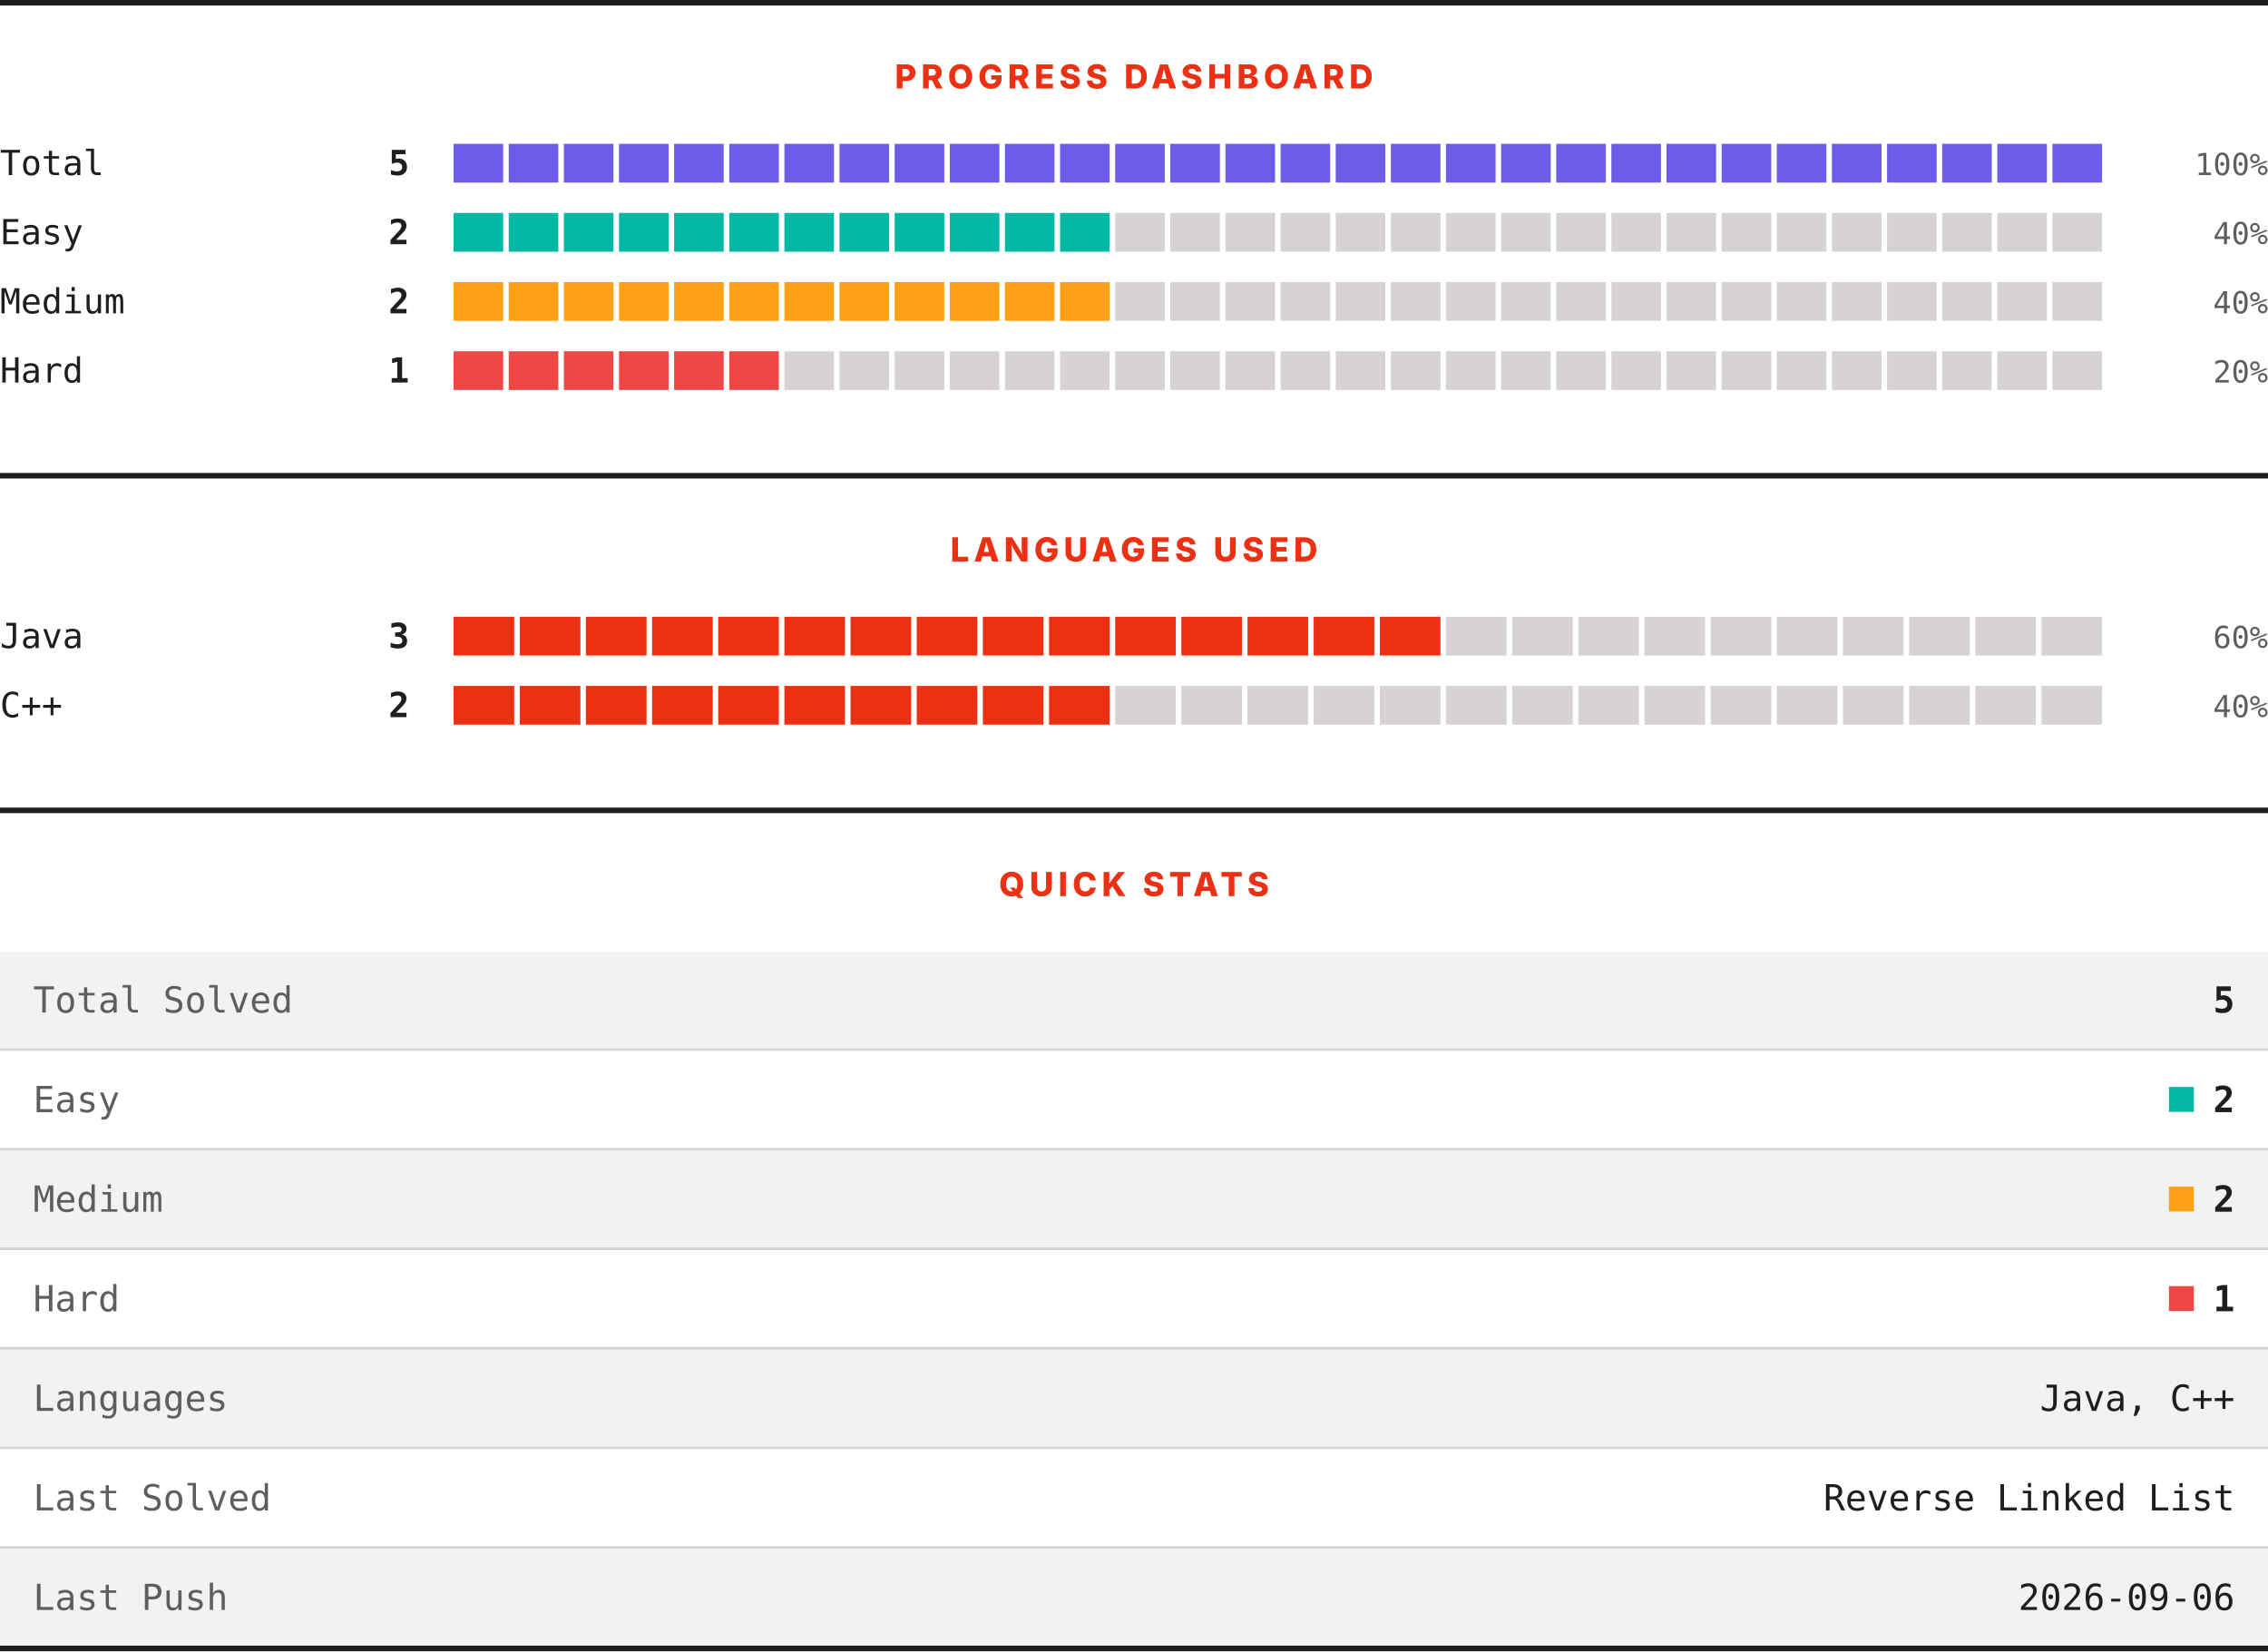
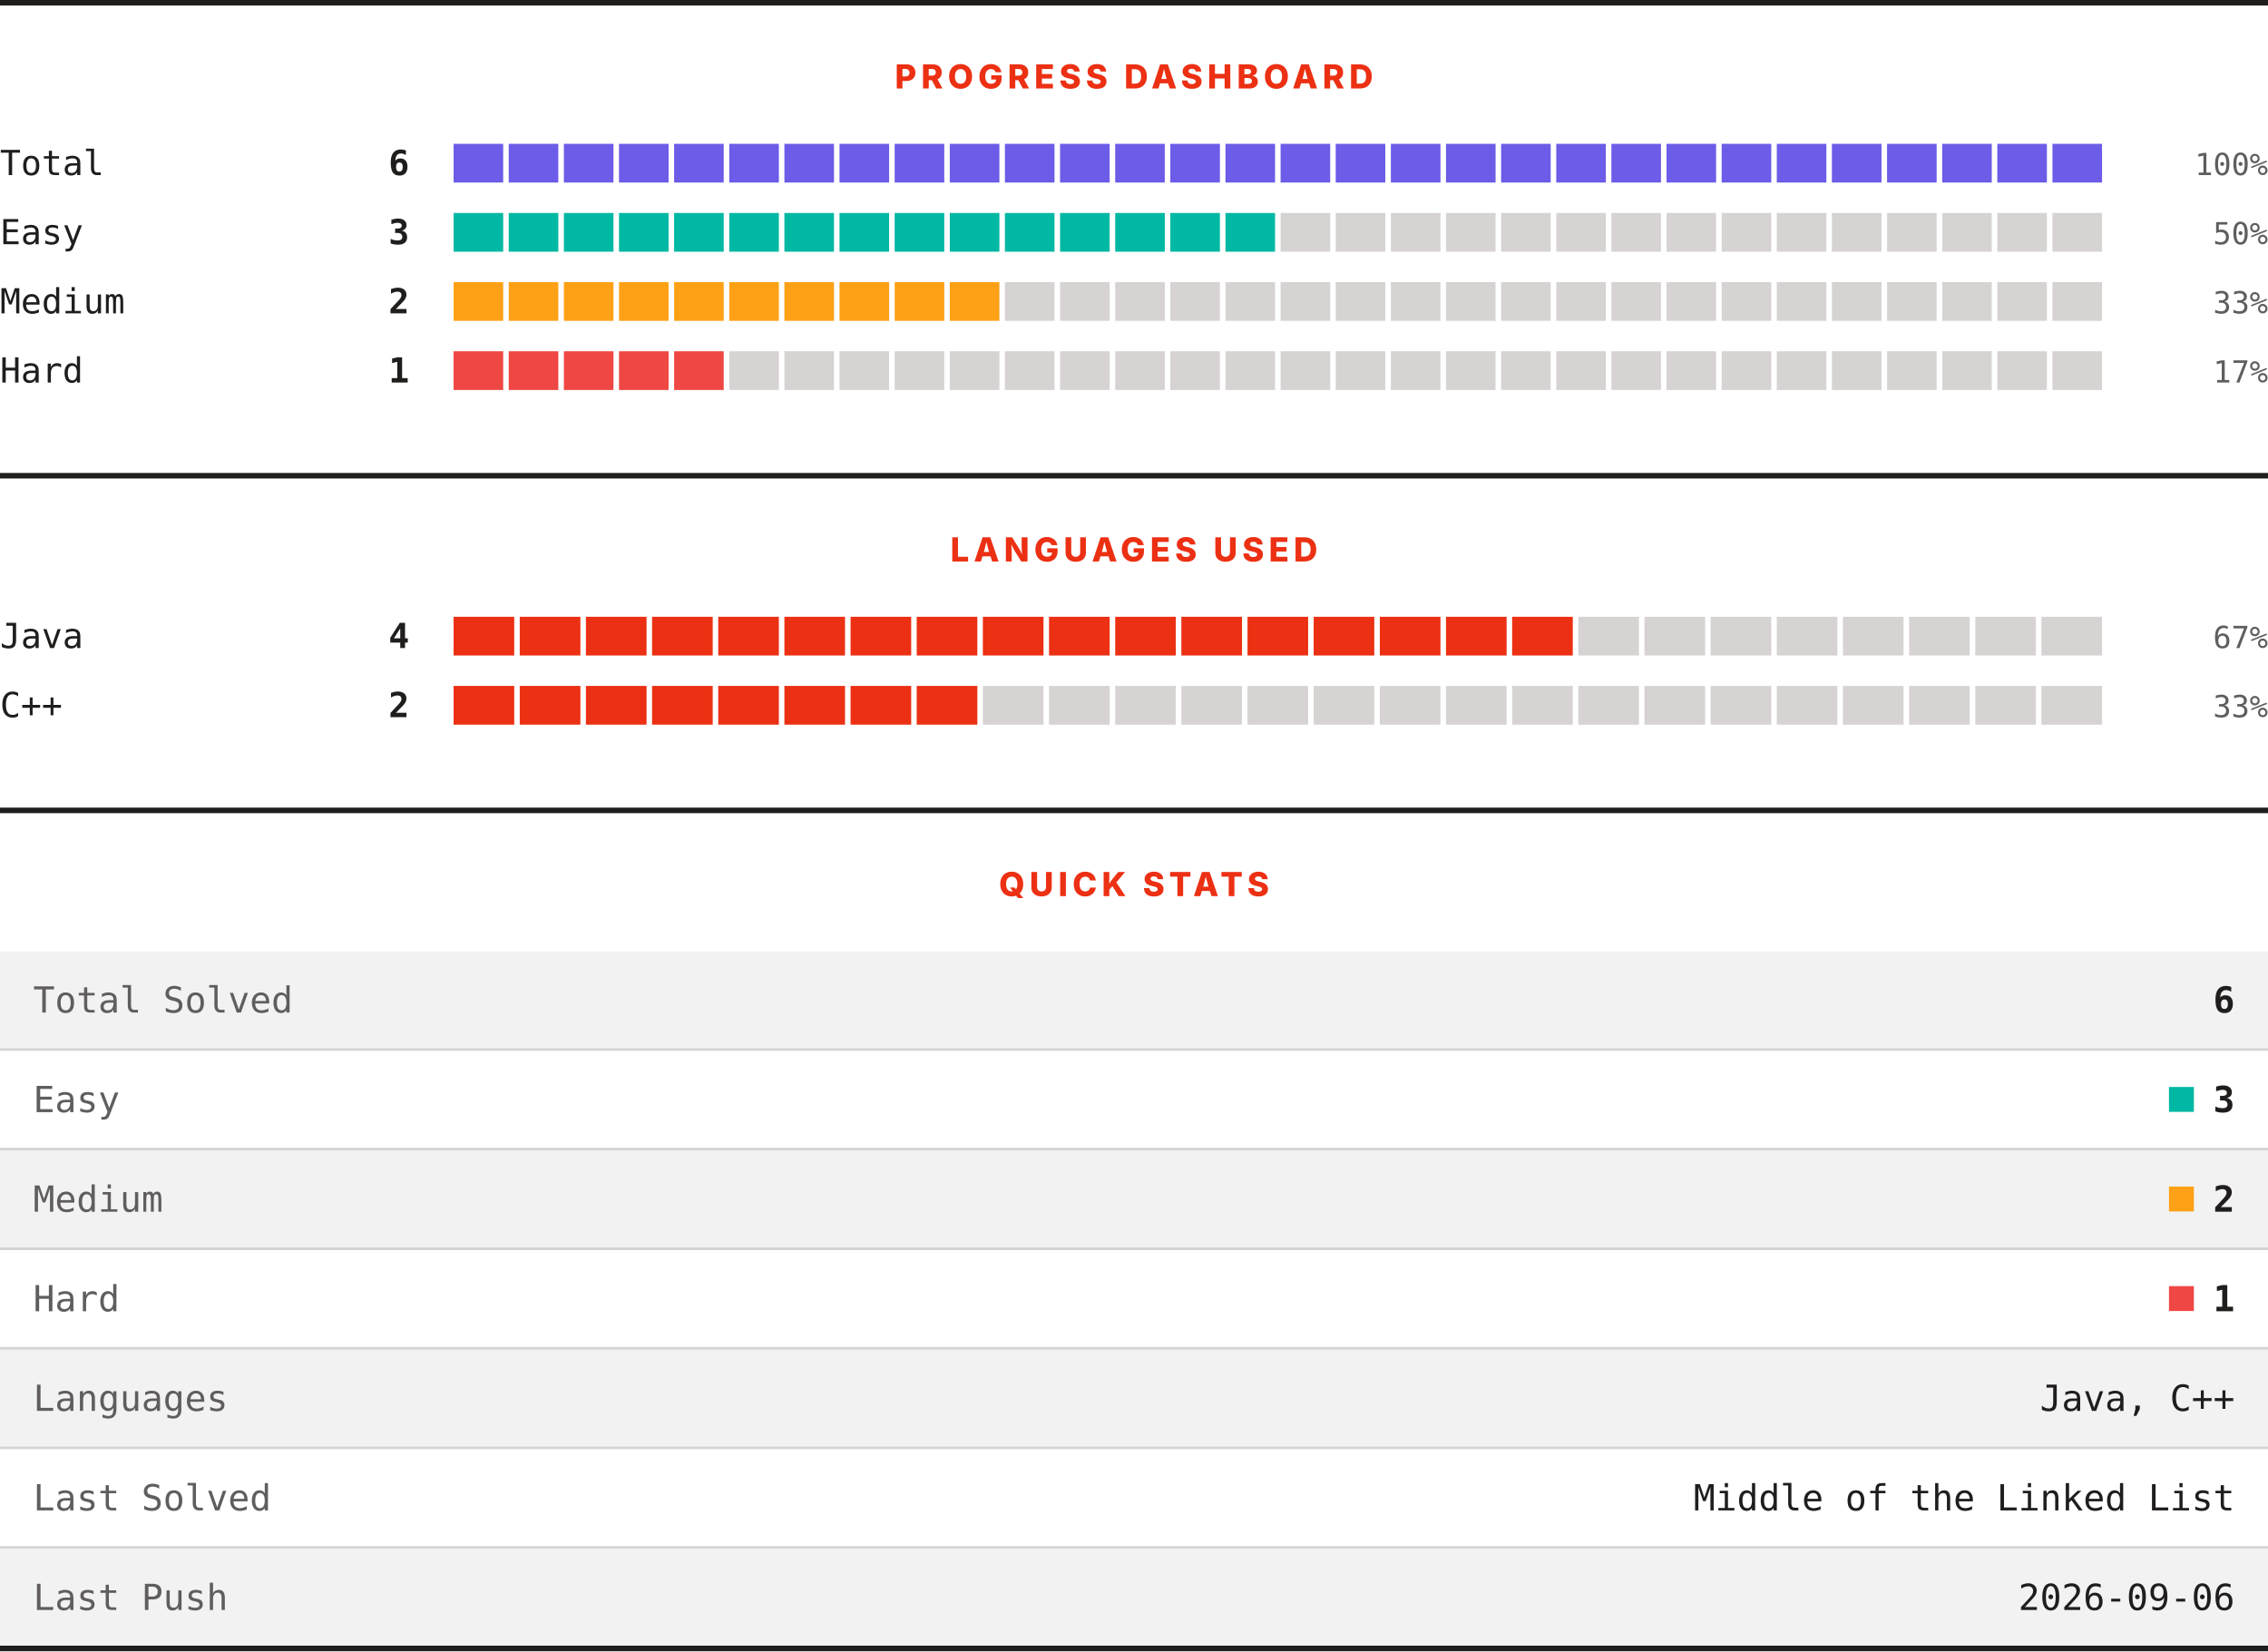
<svg xmlns="http://www.w3.org/2000/svg" width="820" height="597" viewBox="0 0 820 597" role="img" aria-label="LeetCode progress, languages and quick stats">
  <rect width="820" height="597" fill="#ffffff" />
  <rect x="0" y="0" width="820" height="2" fill="#201e1d" />
  <text x="410" y="32" text-anchor="middle" font-family="Archivo, system-ui, -apple-system, Segoe UI, sans-serif" font-size="12" font-weight="800" letter-spacing="1.68" fill="#ec3013">PROGRESS DASHBOARD</text>
  <text x="0" y="63.3" font-family="ui-monospace, SFMono-Regular, Menlo, Consolas, monospace" font-size="12.5" fill="#201e1d">Total</text>
-   <text x="148" y="63.3" text-anchor="end" font-family="ui-monospace, SFMono-Regular, Menlo, Consolas, monospace" font-size="12.5" font-weight="700" fill="#201e1d">5</text>
+   <text x="148" y="63.3" text-anchor="end" font-family="ui-monospace, SFMono-Regular, Menlo, Consolas, monospace" font-size="12.5" font-weight="700" fill="#201e1d">6</text>
  <rect x="164.00" y="52" width="17.93" height="14" fill="#6c5ce7" />
  <rect x="183.93" y="52" width="17.93" height="14" fill="#6c5ce7" />
  <rect x="203.87" y="52" width="17.93" height="14" fill="#6c5ce7" />
  <rect x="223.80" y="52" width="17.93" height="14" fill="#6c5ce7" />
  <rect x="243.73" y="52" width="17.93" height="14" fill="#6c5ce7" />
  <rect x="263.67" y="52" width="17.93" height="14" fill="#6c5ce7" />
  <rect x="283.60" y="52" width="17.93" height="14" fill="#6c5ce7" />
  <rect x="303.53" y="52" width="17.93" height="14" fill="#6c5ce7" />
  <rect x="323.47" y="52" width="17.93" height="14" fill="#6c5ce7" />
  <rect x="343.40" y="52" width="17.93" height="14" fill="#6c5ce7" />
  <rect x="363.33" y="52" width="17.93" height="14" fill="#6c5ce7" />
  <rect x="383.27" y="52" width="17.93" height="14" fill="#6c5ce7" />
  <rect x="403.20" y="52" width="17.93" height="14" fill="#6c5ce7" />
  <rect x="423.13" y="52" width="17.93" height="14" fill="#6c5ce7" />
  <rect x="443.07" y="52" width="17.93" height="14" fill="#6c5ce7" />
  <rect x="463.00" y="52" width="17.93" height="14" fill="#6c5ce7" />
  <rect x="482.93" y="52" width="17.93" height="14" fill="#6c5ce7" />
  <rect x="502.87" y="52" width="17.93" height="14" fill="#6c5ce7" />
  <rect x="522.80" y="52" width="17.93" height="14" fill="#6c5ce7" />
  <rect x="542.73" y="52" width="17.93" height="14" fill="#6c5ce7" />
  <rect x="562.67" y="52" width="17.93" height="14" fill="#6c5ce7" />
  <rect x="582.60" y="52" width="17.93" height="14" fill="#6c5ce7" />
  <rect x="602.53" y="52" width="17.93" height="14" fill="#6c5ce7" />
  <rect x="622.47" y="52" width="17.93" height="14" fill="#6c5ce7" />
  <rect x="642.40" y="52" width="17.93" height="14" fill="#6c5ce7" />
  <rect x="662.33" y="52" width="17.93" height="14" fill="#6c5ce7" />
  <rect x="682.27" y="52" width="17.93" height="14" fill="#6c5ce7" />
  <rect x="702.20" y="52" width="17.93" height="14" fill="#6c5ce7" />
  <rect x="722.13" y="52" width="17.93" height="14" fill="#6c5ce7" />
  <rect x="742.07" y="52" width="17.93" height="14" fill="#6c5ce7" />
  <text x="820" y="63.3" text-anchor="end" font-family="ui-monospace, SFMono-Regular, Menlo, Consolas, monospace" font-size="11" fill="#605d5d">100%</text>
  <text x="0" y="88.3" font-family="ui-monospace, SFMono-Regular, Menlo, Consolas, monospace" font-size="12.5" fill="#201e1d">Easy</text>
-   <text x="148" y="88.3" text-anchor="end" font-family="ui-monospace, SFMono-Regular, Menlo, Consolas, monospace" font-size="12.5" font-weight="700" fill="#201e1d">2</text>
+   <text x="148" y="88.3" text-anchor="end" font-family="ui-monospace, SFMono-Regular, Menlo, Consolas, monospace" font-size="12.5" font-weight="700" fill="#201e1d">3</text>
  <rect x="164.00" y="77" width="17.93" height="14" fill="#00b8a3" />
  <rect x="183.93" y="77" width="17.93" height="14" fill="#00b8a3" />
  <rect x="203.87" y="77" width="17.93" height="14" fill="#00b8a3" />
  <rect x="223.80" y="77" width="17.93" height="14" fill="#00b8a3" />
  <rect x="243.73" y="77" width="17.93" height="14" fill="#00b8a3" />
  <rect x="263.67" y="77" width="17.93" height="14" fill="#00b8a3" />
  <rect x="283.60" y="77" width="17.93" height="14" fill="#00b8a3" />
  <rect x="303.53" y="77" width="17.93" height="14" fill="#00b8a3" />
  <rect x="323.47" y="77" width="17.93" height="14" fill="#00b8a3" />
  <rect x="343.40" y="77" width="17.93" height="14" fill="#00b8a3" />
  <rect x="363.33" y="77" width="17.93" height="14" fill="#00b8a3" />
  <rect x="383.27" y="77" width="17.93" height="14" fill="#00b8a3" />
-   <rect x="403.20" y="77" width="17.93" height="14" fill="#d7d3d3" />
-   <rect x="423.13" y="77" width="17.93" height="14" fill="#d7d3d3" />
-   <rect x="443.07" y="77" width="17.93" height="14" fill="#d7d3d3" />
+   <rect x="403.20" y="77" width="17.93" height="14" fill="#00b8a3" />
+   <rect x="423.13" y="77" width="17.93" height="14" fill="#00b8a3" />
+   <rect x="443.07" y="77" width="17.93" height="14" fill="#00b8a3" />
  <rect x="463.00" y="77" width="17.93" height="14" fill="#d7d3d3" />
  <rect x="482.93" y="77" width="17.93" height="14" fill="#d7d3d3" />
  <rect x="502.87" y="77" width="17.93" height="14" fill="#d7d3d3" />
  <rect x="522.80" y="77" width="17.93" height="14" fill="#d7d3d3" />
  <rect x="542.73" y="77" width="17.93" height="14" fill="#d7d3d3" />
  <rect x="562.67" y="77" width="17.93" height="14" fill="#d7d3d3" />
  <rect x="582.60" y="77" width="17.93" height="14" fill="#d7d3d3" />
  <rect x="602.53" y="77" width="17.93" height="14" fill="#d7d3d3" />
  <rect x="622.47" y="77" width="17.93" height="14" fill="#d7d3d3" />
  <rect x="642.40" y="77" width="17.93" height="14" fill="#d7d3d3" />
  <rect x="662.33" y="77" width="17.93" height="14" fill="#d7d3d3" />
  <rect x="682.27" y="77" width="17.93" height="14" fill="#d7d3d3" />
  <rect x="702.20" y="77" width="17.93" height="14" fill="#d7d3d3" />
  <rect x="722.13" y="77" width="17.93" height="14" fill="#d7d3d3" />
  <rect x="742.07" y="77" width="17.93" height="14" fill="#d7d3d3" />
-   <text x="820" y="88.3" text-anchor="end" font-family="ui-monospace, SFMono-Regular, Menlo, Consolas, monospace" font-size="11" fill="#605d5d">40%</text>
+   <text x="820" y="88.3" text-anchor="end" font-family="ui-monospace, SFMono-Regular, Menlo, Consolas, monospace" font-size="11" fill="#605d5d">50%</text>
  <text x="0" y="113.3" font-family="ui-monospace, SFMono-Regular, Menlo, Consolas, monospace" font-size="12.5" fill="#201e1d">Medium</text>
  <text x="148" y="113.3" text-anchor="end" font-family="ui-monospace, SFMono-Regular, Menlo, Consolas, monospace" font-size="12.5" font-weight="700" fill="#201e1d">2</text>
  <rect x="164.00" y="102" width="17.93" height="14" fill="#ffa116" />
  <rect x="183.93" y="102" width="17.93" height="14" fill="#ffa116" />
  <rect x="203.87" y="102" width="17.93" height="14" fill="#ffa116" />
  <rect x="223.80" y="102" width="17.93" height="14" fill="#ffa116" />
  <rect x="243.73" y="102" width="17.93" height="14" fill="#ffa116" />
  <rect x="263.67" y="102" width="17.93" height="14" fill="#ffa116" />
  <rect x="283.60" y="102" width="17.93" height="14" fill="#ffa116" />
  <rect x="303.53" y="102" width="17.93" height="14" fill="#ffa116" />
  <rect x="323.47" y="102" width="17.93" height="14" fill="#ffa116" />
  <rect x="343.40" y="102" width="17.93" height="14" fill="#ffa116" />
-   <rect x="363.33" y="102" width="17.93" height="14" fill="#ffa116" />
-   <rect x="383.27" y="102" width="17.93" height="14" fill="#ffa116" />
+   <rect x="363.33" y="102" width="17.93" height="14" fill="#d7d3d3" />
+   <rect x="383.27" y="102" width="17.93" height="14" fill="#d7d3d3" />
  <rect x="403.20" y="102" width="17.93" height="14" fill="#d7d3d3" />
  <rect x="423.13" y="102" width="17.93" height="14" fill="#d7d3d3" />
  <rect x="443.07" y="102" width="17.93" height="14" fill="#d7d3d3" />
  <rect x="463.00" y="102" width="17.93" height="14" fill="#d7d3d3" />
  <rect x="482.93" y="102" width="17.93" height="14" fill="#d7d3d3" />
  <rect x="502.87" y="102" width="17.93" height="14" fill="#d7d3d3" />
  <rect x="522.80" y="102" width="17.93" height="14" fill="#d7d3d3" />
  <rect x="542.73" y="102" width="17.93" height="14" fill="#d7d3d3" />
  <rect x="562.67" y="102" width="17.93" height="14" fill="#d7d3d3" />
  <rect x="582.60" y="102" width="17.93" height="14" fill="#d7d3d3" />
  <rect x="602.53" y="102" width="17.93" height="14" fill="#d7d3d3" />
  <rect x="622.47" y="102" width="17.93" height="14" fill="#d7d3d3" />
  <rect x="642.40" y="102" width="17.93" height="14" fill="#d7d3d3" />
  <rect x="662.33" y="102" width="17.93" height="14" fill="#d7d3d3" />
  <rect x="682.27" y="102" width="17.93" height="14" fill="#d7d3d3" />
  <rect x="702.20" y="102" width="17.93" height="14" fill="#d7d3d3" />
  <rect x="722.13" y="102" width="17.93" height="14" fill="#d7d3d3" />
  <rect x="742.07" y="102" width="17.93" height="14" fill="#d7d3d3" />
-   <text x="820" y="113.3" text-anchor="end" font-family="ui-monospace, SFMono-Regular, Menlo, Consolas, monospace" font-size="11" fill="#605d5d">40%</text>
+   <text x="820" y="113.3" text-anchor="end" font-family="ui-monospace, SFMono-Regular, Menlo, Consolas, monospace" font-size="11" fill="#605d5d">33%</text>
  <text x="0" y="138.3" font-family="ui-monospace, SFMono-Regular, Menlo, Consolas, monospace" font-size="12.5" fill="#201e1d">Hard</text>
  <text x="148" y="138.3" text-anchor="end" font-family="ui-monospace, SFMono-Regular, Menlo, Consolas, monospace" font-size="12.5" font-weight="700" fill="#201e1d">1</text>
  <rect x="164.00" y="127" width="17.93" height="14" fill="#ef4743" />
  <rect x="183.93" y="127" width="17.93" height="14" fill="#ef4743" />
  <rect x="203.87" y="127" width="17.93" height="14" fill="#ef4743" />
  <rect x="223.80" y="127" width="17.93" height="14" fill="#ef4743" />
  <rect x="243.73" y="127" width="17.93" height="14" fill="#ef4743" />
-   <rect x="263.67" y="127" width="17.93" height="14" fill="#ef4743" />
+   <rect x="263.67" y="127" width="17.93" height="14" fill="#d7d3d3" />
  <rect x="283.60" y="127" width="17.93" height="14" fill="#d7d3d3" />
  <rect x="303.53" y="127" width="17.93" height="14" fill="#d7d3d3" />
  <rect x="323.47" y="127" width="17.93" height="14" fill="#d7d3d3" />
  <rect x="343.40" y="127" width="17.93" height="14" fill="#d7d3d3" />
  <rect x="363.33" y="127" width="17.93" height="14" fill="#d7d3d3" />
  <rect x="383.27" y="127" width="17.93" height="14" fill="#d7d3d3" />
  <rect x="403.20" y="127" width="17.93" height="14" fill="#d7d3d3" />
  <rect x="423.13" y="127" width="17.93" height="14" fill="#d7d3d3" />
  <rect x="443.07" y="127" width="17.93" height="14" fill="#d7d3d3" />
  <rect x="463.00" y="127" width="17.93" height="14" fill="#d7d3d3" />
  <rect x="482.93" y="127" width="17.93" height="14" fill="#d7d3d3" />
  <rect x="502.87" y="127" width="17.93" height="14" fill="#d7d3d3" />
  <rect x="522.80" y="127" width="17.93" height="14" fill="#d7d3d3" />
  <rect x="542.73" y="127" width="17.93" height="14" fill="#d7d3d3" />
  <rect x="562.67" y="127" width="17.93" height="14" fill="#d7d3d3" />
  <rect x="582.60" y="127" width="17.93" height="14" fill="#d7d3d3" />
  <rect x="602.53" y="127" width="17.93" height="14" fill="#d7d3d3" />
  <rect x="622.47" y="127" width="17.93" height="14" fill="#d7d3d3" />
  <rect x="642.40" y="127" width="17.93" height="14" fill="#d7d3d3" />
  <rect x="662.33" y="127" width="17.93" height="14" fill="#d7d3d3" />
  <rect x="682.27" y="127" width="17.93" height="14" fill="#d7d3d3" />
  <rect x="702.20" y="127" width="17.93" height="14" fill="#d7d3d3" />
  <rect x="722.13" y="127" width="17.93" height="14" fill="#d7d3d3" />
  <rect x="742.07" y="127" width="17.93" height="14" fill="#d7d3d3" />
-   <text x="820" y="138.3" text-anchor="end" font-family="ui-monospace, SFMono-Regular, Menlo, Consolas, monospace" font-size="11" fill="#605d5d">20%</text>
+   <text x="820" y="138.3" text-anchor="end" font-family="ui-monospace, SFMono-Regular, Menlo, Consolas, monospace" font-size="11" fill="#605d5d">17%</text>
  <rect x="0" y="171" width="820" height="2" fill="#201e1d" />
  <text x="410" y="203" text-anchor="middle" font-family="Archivo, system-ui, -apple-system, Segoe UI, sans-serif" font-size="12" font-weight="800" letter-spacing="1.68" fill="#ec3013">LANGUAGES USED</text>
  <text x="0" y="234.3" font-family="ui-monospace, SFMono-Regular, Menlo, Consolas, monospace" font-size="12.5" fill="#201e1d">Java</text>
-   <text x="148" y="234.3" text-anchor="end" font-family="ui-monospace, SFMono-Regular, Menlo, Consolas, monospace" font-size="12.5" font-weight="700" fill="#201e1d">3</text>
+   <text x="148" y="234.3" text-anchor="end" font-family="ui-monospace, SFMono-Regular, Menlo, Consolas, monospace" font-size="12.5" font-weight="700" fill="#201e1d">4</text>
  <rect x="164.00" y="223" width="21.92" height="14" fill="#ec3013" />
  <rect x="187.92" y="223" width="21.92" height="14" fill="#ec3013" />
  <rect x="211.84" y="223" width="21.92" height="14" fill="#ec3013" />
  <rect x="235.76" y="223" width="21.92" height="14" fill="#ec3013" />
  <rect x="259.68" y="223" width="21.92" height="14" fill="#ec3013" />
  <rect x="283.60" y="223" width="21.92" height="14" fill="#ec3013" />
  <rect x="307.52" y="223" width="21.92" height="14" fill="#ec3013" />
  <rect x="331.44" y="223" width="21.92" height="14" fill="#ec3013" />
  <rect x="355.36" y="223" width="21.92" height="14" fill="#ec3013" />
  <rect x="379.28" y="223" width="21.92" height="14" fill="#ec3013" />
  <rect x="403.20" y="223" width="21.92" height="14" fill="#ec3013" />
  <rect x="427.12" y="223" width="21.92" height="14" fill="#ec3013" />
  <rect x="451.04" y="223" width="21.92" height="14" fill="#ec3013" />
  <rect x="474.96" y="223" width="21.92" height="14" fill="#ec3013" />
  <rect x="498.88" y="223" width="21.92" height="14" fill="#ec3013" />
-   <rect x="522.80" y="223" width="21.92" height="14" fill="#d7d3d3" />
-   <rect x="546.72" y="223" width="21.92" height="14" fill="#d7d3d3" />
+   <rect x="522.80" y="223" width="21.92" height="14" fill="#ec3013" />
+   <rect x="546.72" y="223" width="21.92" height="14" fill="#ec3013" />
  <rect x="570.64" y="223" width="21.92" height="14" fill="#d7d3d3" />
  <rect x="594.56" y="223" width="21.92" height="14" fill="#d7d3d3" />
  <rect x="618.48" y="223" width="21.92" height="14" fill="#d7d3d3" />
  <rect x="642.40" y="223" width="21.92" height="14" fill="#d7d3d3" />
  <rect x="666.32" y="223" width="21.92" height="14" fill="#d7d3d3" />
  <rect x="690.24" y="223" width="21.92" height="14" fill="#d7d3d3" />
  <rect x="714.16" y="223" width="21.92" height="14" fill="#d7d3d3" />
  <rect x="738.08" y="223" width="21.92" height="14" fill="#d7d3d3" />
-   <text x="820" y="234.3" text-anchor="end" font-family="ui-monospace, SFMono-Regular, Menlo, Consolas, monospace" font-size="11" fill="#605d5d">60%</text>
+   <text x="820" y="234.3" text-anchor="end" font-family="ui-monospace, SFMono-Regular, Menlo, Consolas, monospace" font-size="11" fill="#605d5d">67%</text>
  <text x="0" y="259.3" font-family="ui-monospace, SFMono-Regular, Menlo, Consolas, monospace" font-size="12.5" fill="#201e1d">C++</text>
  <text x="148" y="259.3" text-anchor="end" font-family="ui-monospace, SFMono-Regular, Menlo, Consolas, monospace" font-size="12.5" font-weight="700" fill="#201e1d">2</text>
  <rect x="164.00" y="248" width="21.92" height="14" fill="#ec3013" />
  <rect x="187.92" y="248" width="21.92" height="14" fill="#ec3013" />
  <rect x="211.84" y="248" width="21.92" height="14" fill="#ec3013" />
  <rect x="235.76" y="248" width="21.92" height="14" fill="#ec3013" />
  <rect x="259.68" y="248" width="21.92" height="14" fill="#ec3013" />
  <rect x="283.60" y="248" width="21.92" height="14" fill="#ec3013" />
  <rect x="307.52" y="248" width="21.92" height="14" fill="#ec3013" />
  <rect x="331.44" y="248" width="21.92" height="14" fill="#ec3013" />
-   <rect x="355.36" y="248" width="21.92" height="14" fill="#ec3013" />
-   <rect x="379.28" y="248" width="21.92" height="14" fill="#ec3013" />
+   <rect x="355.36" y="248" width="21.92" height="14" fill="#d7d3d3" />
+   <rect x="379.28" y="248" width="21.92" height="14" fill="#d7d3d3" />
  <rect x="403.20" y="248" width="21.92" height="14" fill="#d7d3d3" />
  <rect x="427.12" y="248" width="21.92" height="14" fill="#d7d3d3" />
  <rect x="451.04" y="248" width="21.92" height="14" fill="#d7d3d3" />
  <rect x="474.96" y="248" width="21.92" height="14" fill="#d7d3d3" />
  <rect x="498.88" y="248" width="21.92" height="14" fill="#d7d3d3" />
  <rect x="522.80" y="248" width="21.92" height="14" fill="#d7d3d3" />
  <rect x="546.72" y="248" width="21.92" height="14" fill="#d7d3d3" />
  <rect x="570.64" y="248" width="21.92" height="14" fill="#d7d3d3" />
  <rect x="594.56" y="248" width="21.92" height="14" fill="#d7d3d3" />
  <rect x="618.48" y="248" width="21.92" height="14" fill="#d7d3d3" />
  <rect x="642.40" y="248" width="21.92" height="14" fill="#d7d3d3" />
  <rect x="666.32" y="248" width="21.92" height="14" fill="#d7d3d3" />
  <rect x="690.24" y="248" width="21.92" height="14" fill="#d7d3d3" />
  <rect x="714.16" y="248" width="21.92" height="14" fill="#d7d3d3" />
  <rect x="738.08" y="248" width="21.92" height="14" fill="#d7d3d3" />
-   <text x="820" y="259.3" text-anchor="end" font-family="ui-monospace, SFMono-Regular, Menlo, Consolas, monospace" font-size="11" fill="#605d5d">40%</text>
+   <text x="820" y="259.3" text-anchor="end" font-family="ui-monospace, SFMono-Regular, Menlo, Consolas, monospace" font-size="11" fill="#605d5d">33%</text>
  <rect x="0" y="292" width="820" height="2" fill="#201e1d" />
  <text x="410" y="324" text-anchor="middle" font-family="Archivo, system-ui, -apple-system, Segoe UI, sans-serif" font-size="12" font-weight="800" letter-spacing="1.68" fill="#ec3013">QUICK STATS</text>
  <rect x="0" y="344" width="820" height="35" fill="#f3f2f2" />
  <text x="12" y="366.1" font-family="ui-monospace, SFMono-Regular, Menlo, Consolas, monospace" font-size="13" fill="#605d5d">Total Solved</text>
-   <text x="808" y="366.1" text-anchor="end" font-family="ui-monospace, SFMono-Regular, Menlo, Consolas, monospace" font-size="13" font-weight="700" fill="#201e1d">5</text>
+   <text x="808" y="366.1" text-anchor="end" font-family="ui-monospace, SFMono-Regular, Menlo, Consolas, monospace" font-size="13" font-weight="700" fill="#201e1d">6</text>
  <rect x="0" y="379" width="820" height="1" fill="#d7d3d3" />
  <rect x="0" y="380" width="820" height="35" fill="#ffffff" />
  <text x="12" y="402.1" font-family="ui-monospace, SFMono-Regular, Menlo, Consolas, monospace" font-size="13" fill="#605d5d">Easy</text>
  <rect x="784.2" y="393" width="9" height="9" fill="#00b8a3" />
-   <text x="808" y="402.1" text-anchor="end" font-family="ui-monospace, SFMono-Regular, Menlo, Consolas, monospace" font-size="13" font-weight="700" fill="#201e1d">2</text>
+   <text x="808" y="402.1" text-anchor="end" font-family="ui-monospace, SFMono-Regular, Menlo, Consolas, monospace" font-size="13" font-weight="700" fill="#201e1d">3</text>
  <rect x="0" y="415" width="820" height="1" fill="#d7d3d3" />
  <rect x="0" y="416" width="820" height="35" fill="#f3f2f2" />
  <text x="12" y="438.1" font-family="ui-monospace, SFMono-Regular, Menlo, Consolas, monospace" font-size="13" fill="#605d5d">Medium</text>
  <rect x="784.2" y="429" width="9" height="9" fill="#ffa116" />
  <text x="808" y="438.1" text-anchor="end" font-family="ui-monospace, SFMono-Regular, Menlo, Consolas, monospace" font-size="13" font-weight="700" fill="#201e1d">2</text>
  <rect x="0" y="451" width="820" height="1" fill="#d7d3d3" />
  <rect x="0" y="452" width="820" height="35" fill="#ffffff" />
  <text x="12" y="474.1" font-family="ui-monospace, SFMono-Regular, Menlo, Consolas, monospace" font-size="13" fill="#605d5d">Hard</text>
  <rect x="784.2" y="465" width="9" height="9" fill="#ef4743" />
  <text x="808" y="474.1" text-anchor="end" font-family="ui-monospace, SFMono-Regular, Menlo, Consolas, monospace" font-size="13" font-weight="700" fill="#201e1d">1</text>
  <rect x="0" y="487" width="820" height="1" fill="#d7d3d3" />
  <rect x="0" y="488" width="820" height="35" fill="#f3f2f2" />
  <text x="12" y="510.1" font-family="ui-monospace, SFMono-Regular, Menlo, Consolas, monospace" font-size="13" fill="#605d5d">Languages</text>
  <text x="808" y="510.1" text-anchor="end" font-family="ui-monospace, SFMono-Regular, Menlo, Consolas, monospace" font-size="13" fill="#201e1d">Java, C++</text>
  <rect x="0" y="523" width="820" height="1" fill="#d7d3d3" />
  <rect x="0" y="524" width="820" height="35" fill="#ffffff" />
  <text x="12" y="546.1" font-family="ui-monospace, SFMono-Regular, Menlo, Consolas, monospace" font-size="13" fill="#605d5d">Last Solved</text>
-   <text x="808" y="546.1" text-anchor="end" font-family="ui-monospace, SFMono-Regular, Menlo, Consolas, monospace" font-size="13" fill="#201e1d">Reverse Linked List</text>
+   <text x="808" y="546.1" text-anchor="end" font-family="ui-monospace, SFMono-Regular, Menlo, Consolas, monospace" font-size="13" fill="#201e1d">Middle of the Linked List</text>
  <rect x="0" y="559" width="820" height="1" fill="#d7d3d3" />
  <rect x="0" y="560" width="820" height="35" fill="#f3f2f2" />
  <text x="12" y="582.1" font-family="ui-monospace, SFMono-Regular, Menlo, Consolas, monospace" font-size="13" fill="#605d5d">Last Push</text>
  <text x="808" y="582.1" text-anchor="end" font-family="ui-monospace, SFMono-Regular, Menlo, Consolas, monospace" font-size="13" fill="#201e1d">2026-09-06</text>
  <rect x="0" y="595" width="820" height="2" fill="#201e1d" />
</svg>
